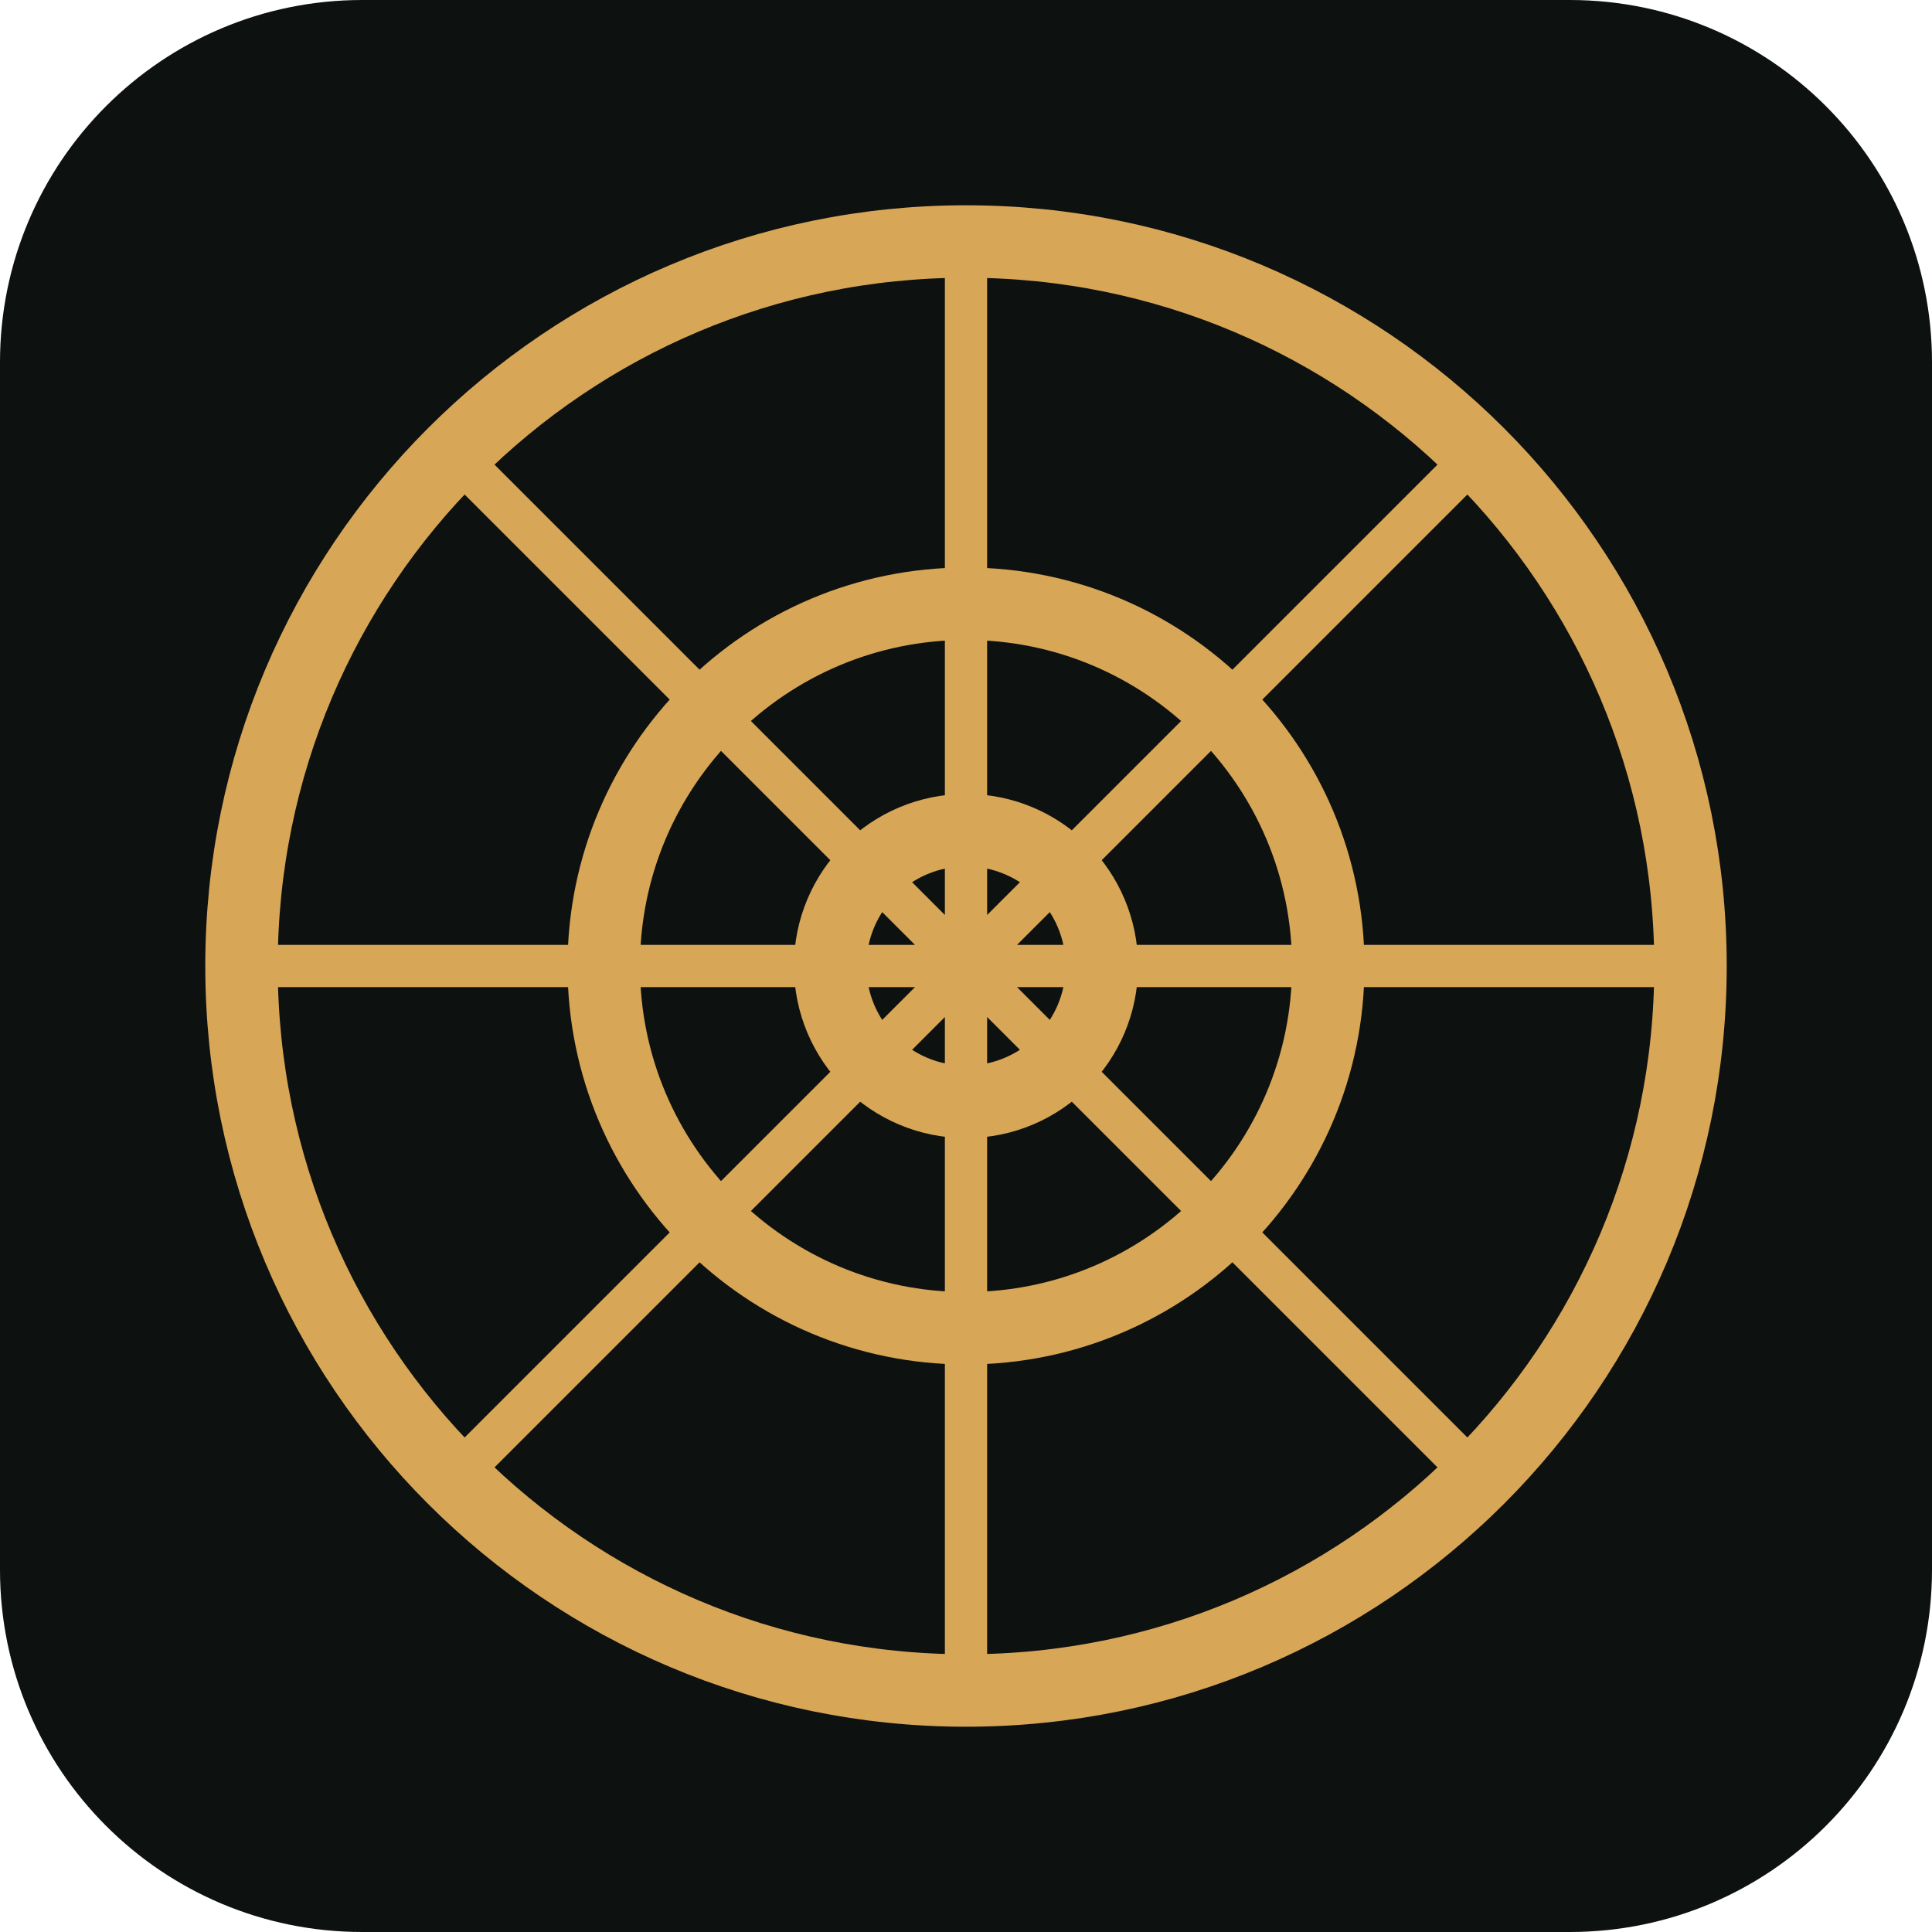
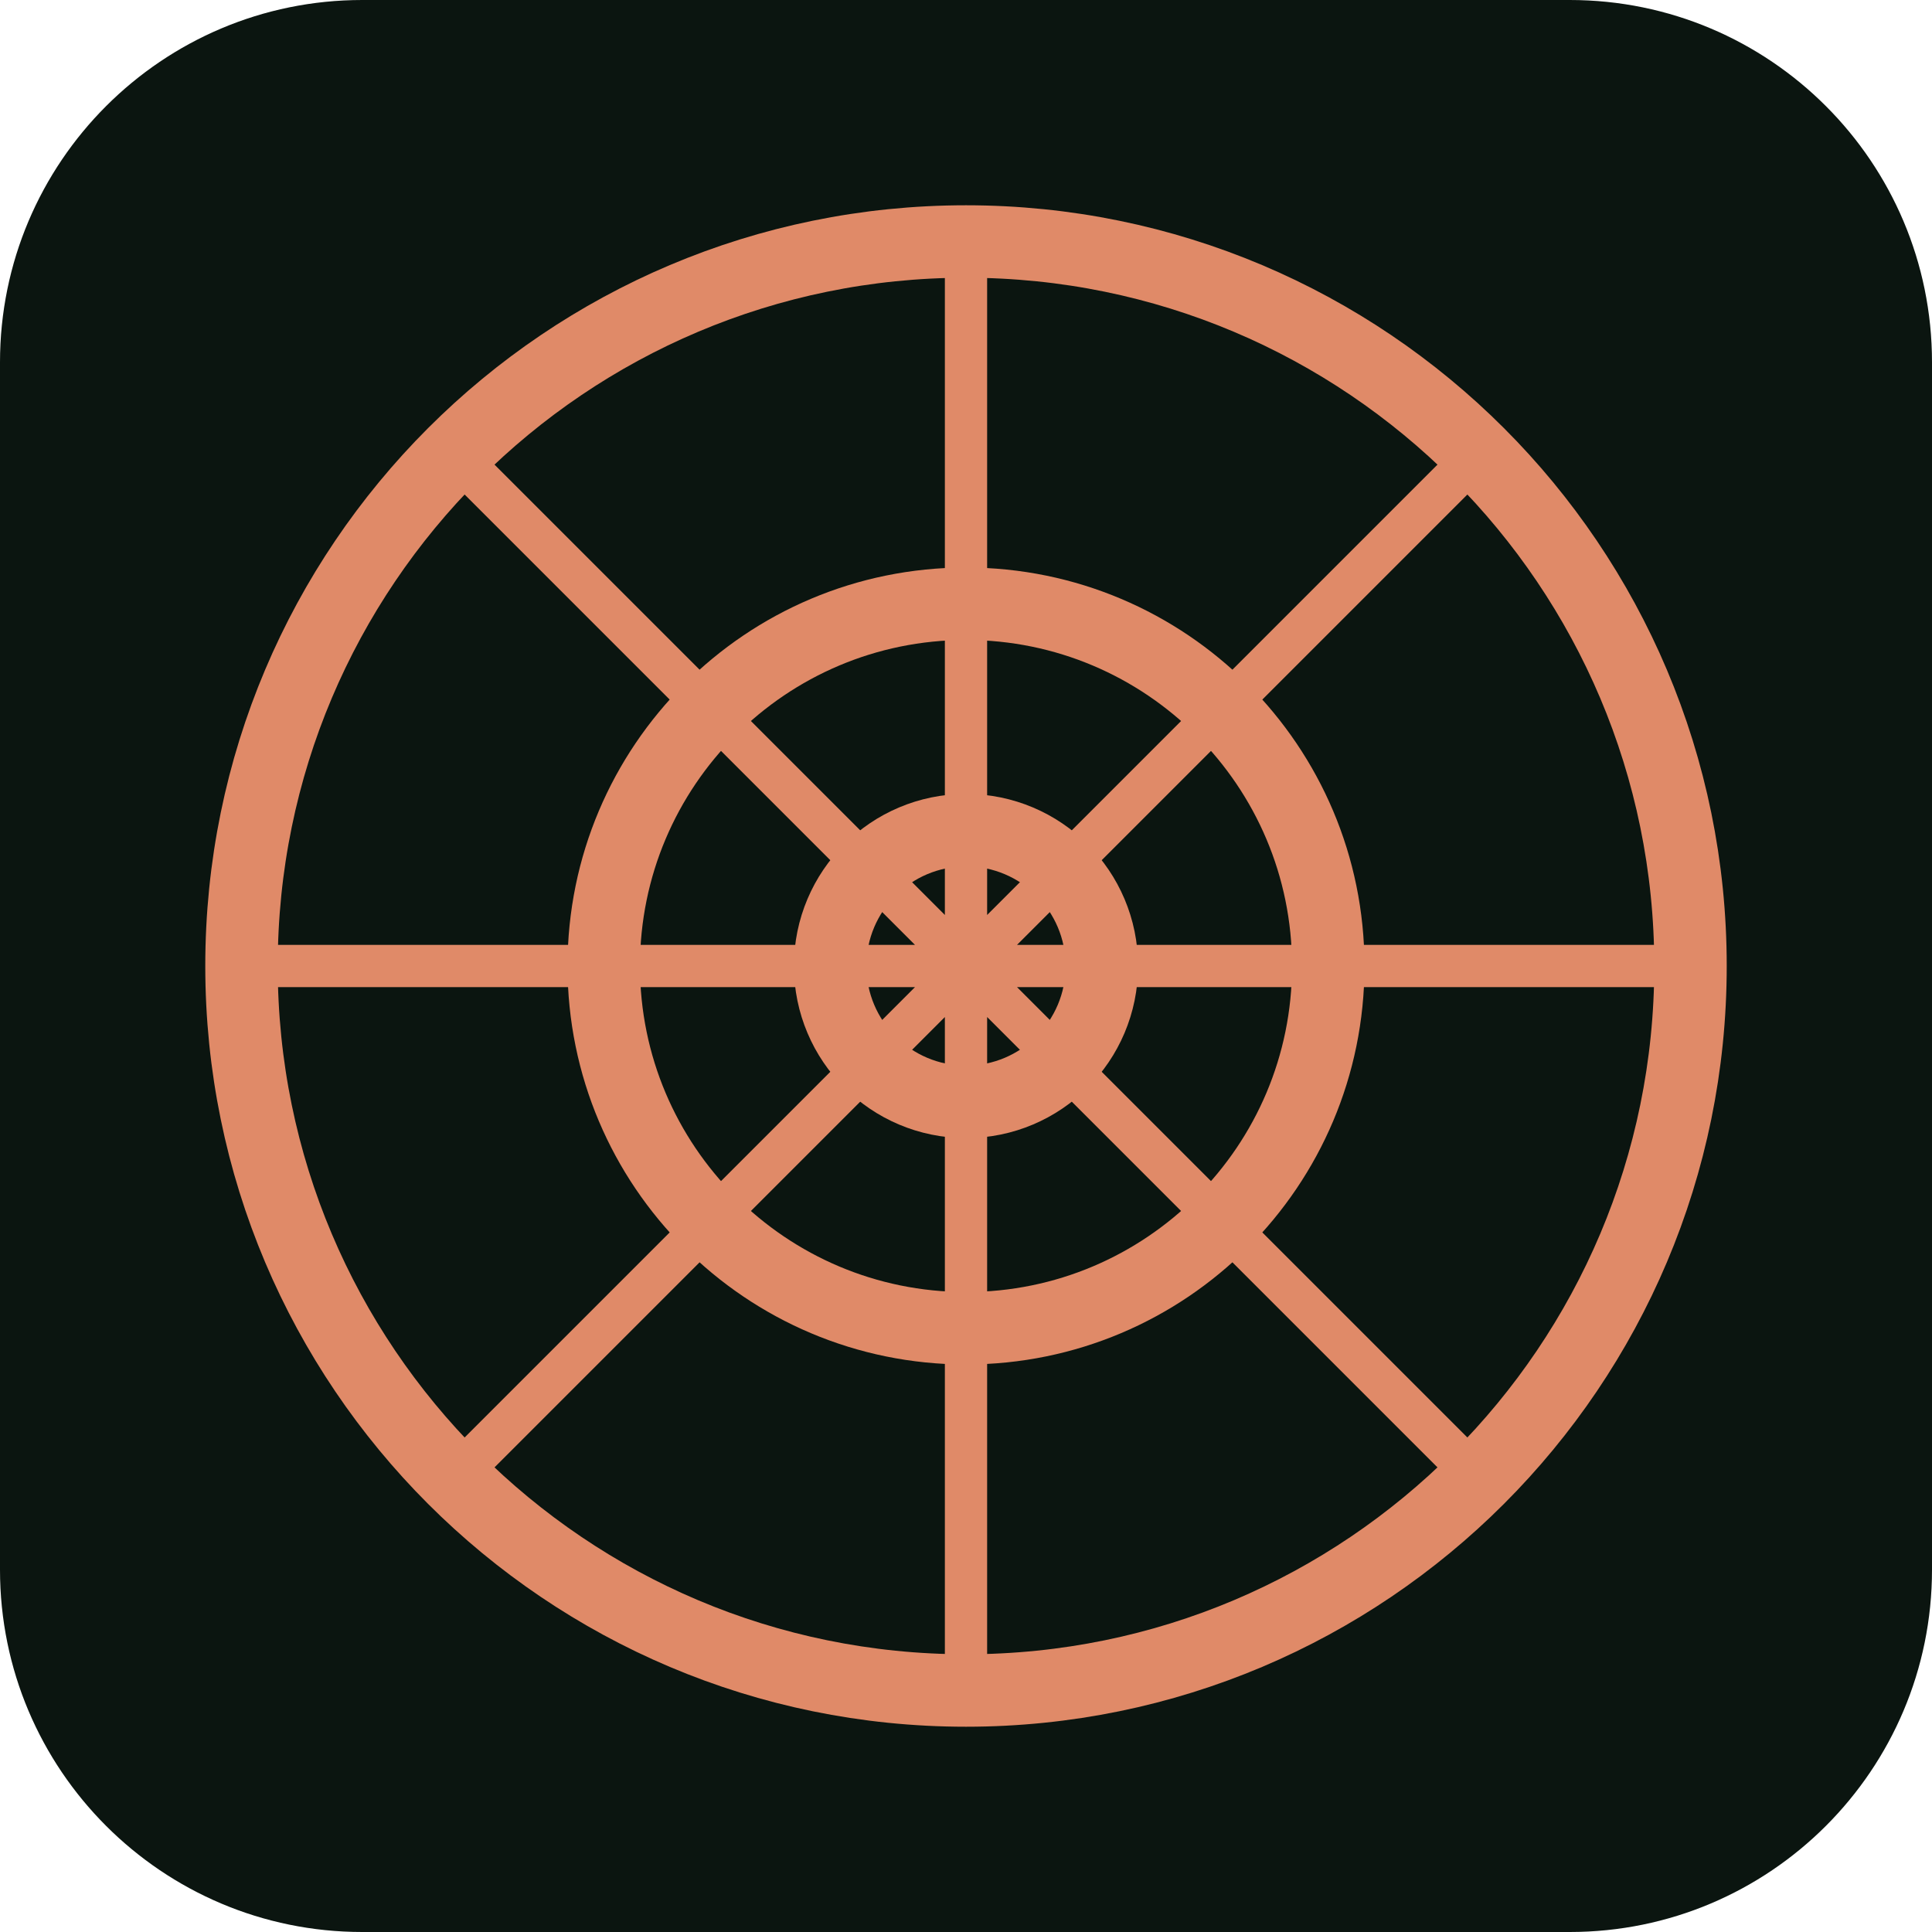
<svg xmlns="http://www.w3.org/2000/svg" viewBox="0 0 64 64">
-   <rect width="64" height="64" rx="12" fill="#0d110f" />
-   <g fill="none" stroke="#d8a657" stroke-width="2.4">
+   <rect width="64" height="64" rx="12" fill="#0b1510" />
+   <g fill="none" stroke="#e08a68" stroke-width="2.4">
    <circle cx="32" cy="32" r="24" />
    <circle cx="32" cy="32" r="12" />
    <circle cx="32" cy="32" r="4.5" />
    <path d="M32 8v48M8 32h48M15 15l34 34M49 15 15 49" stroke-width="1.4" />
  </g>
</svg>
